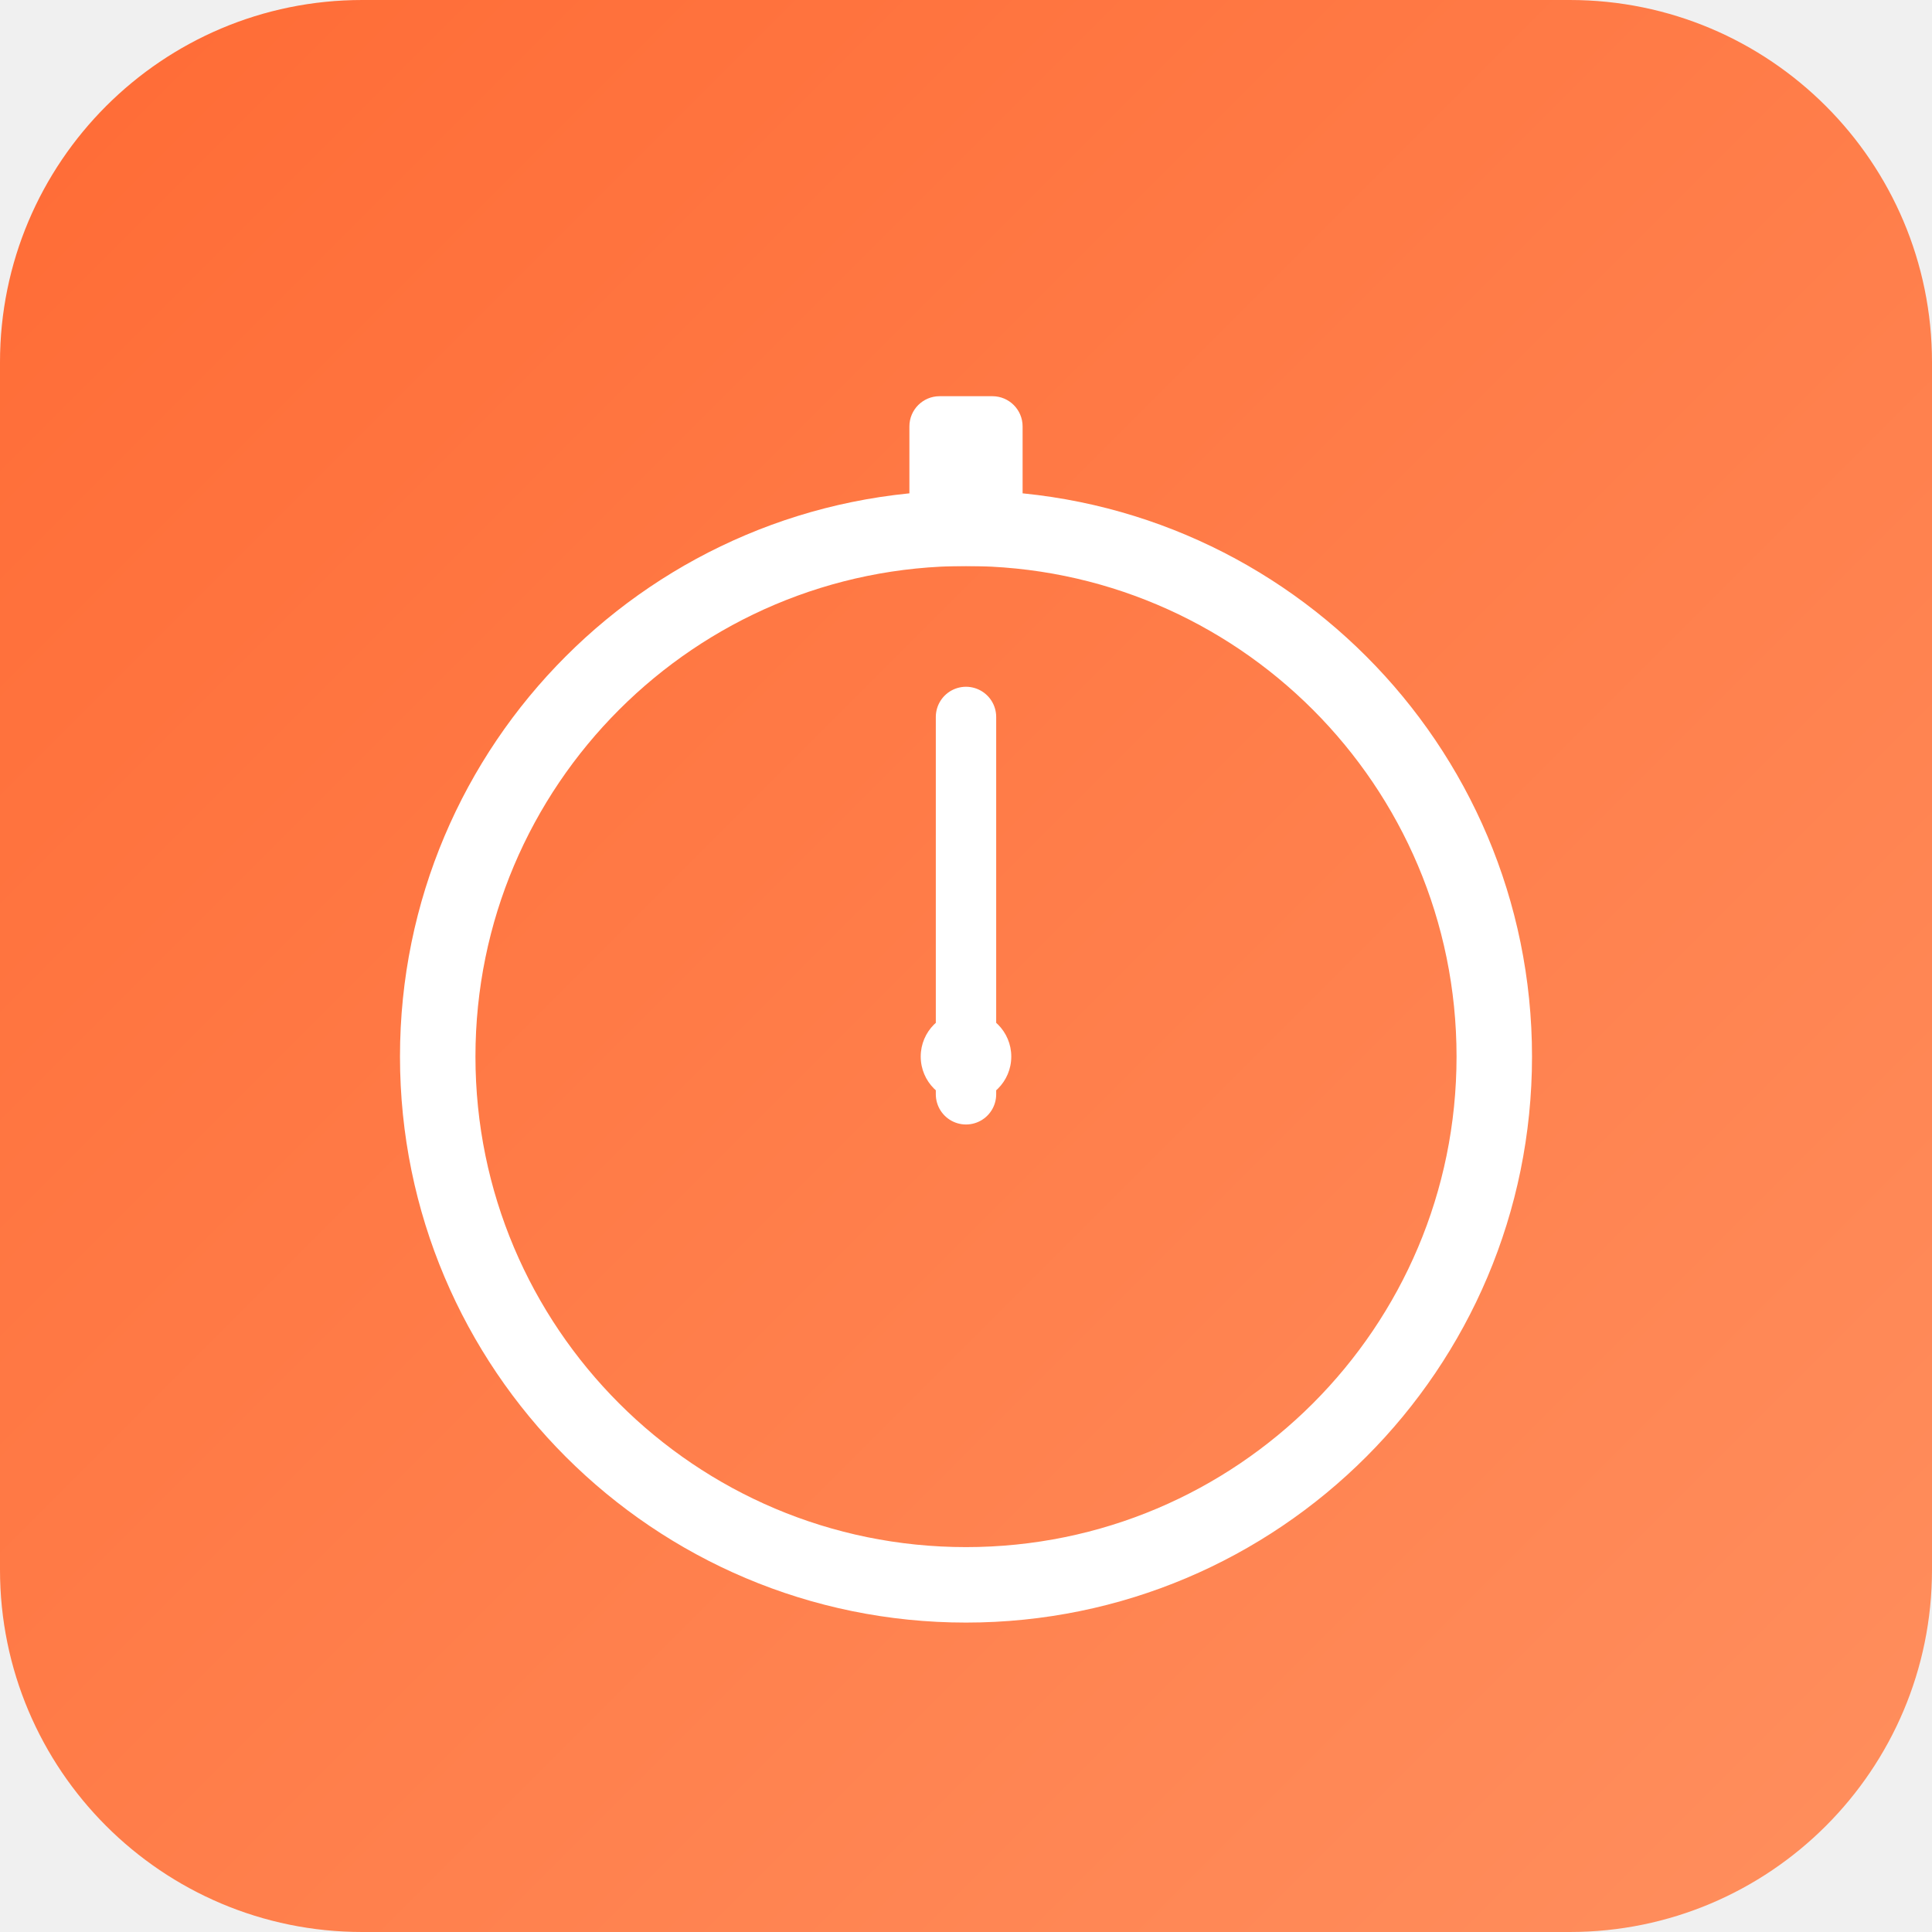
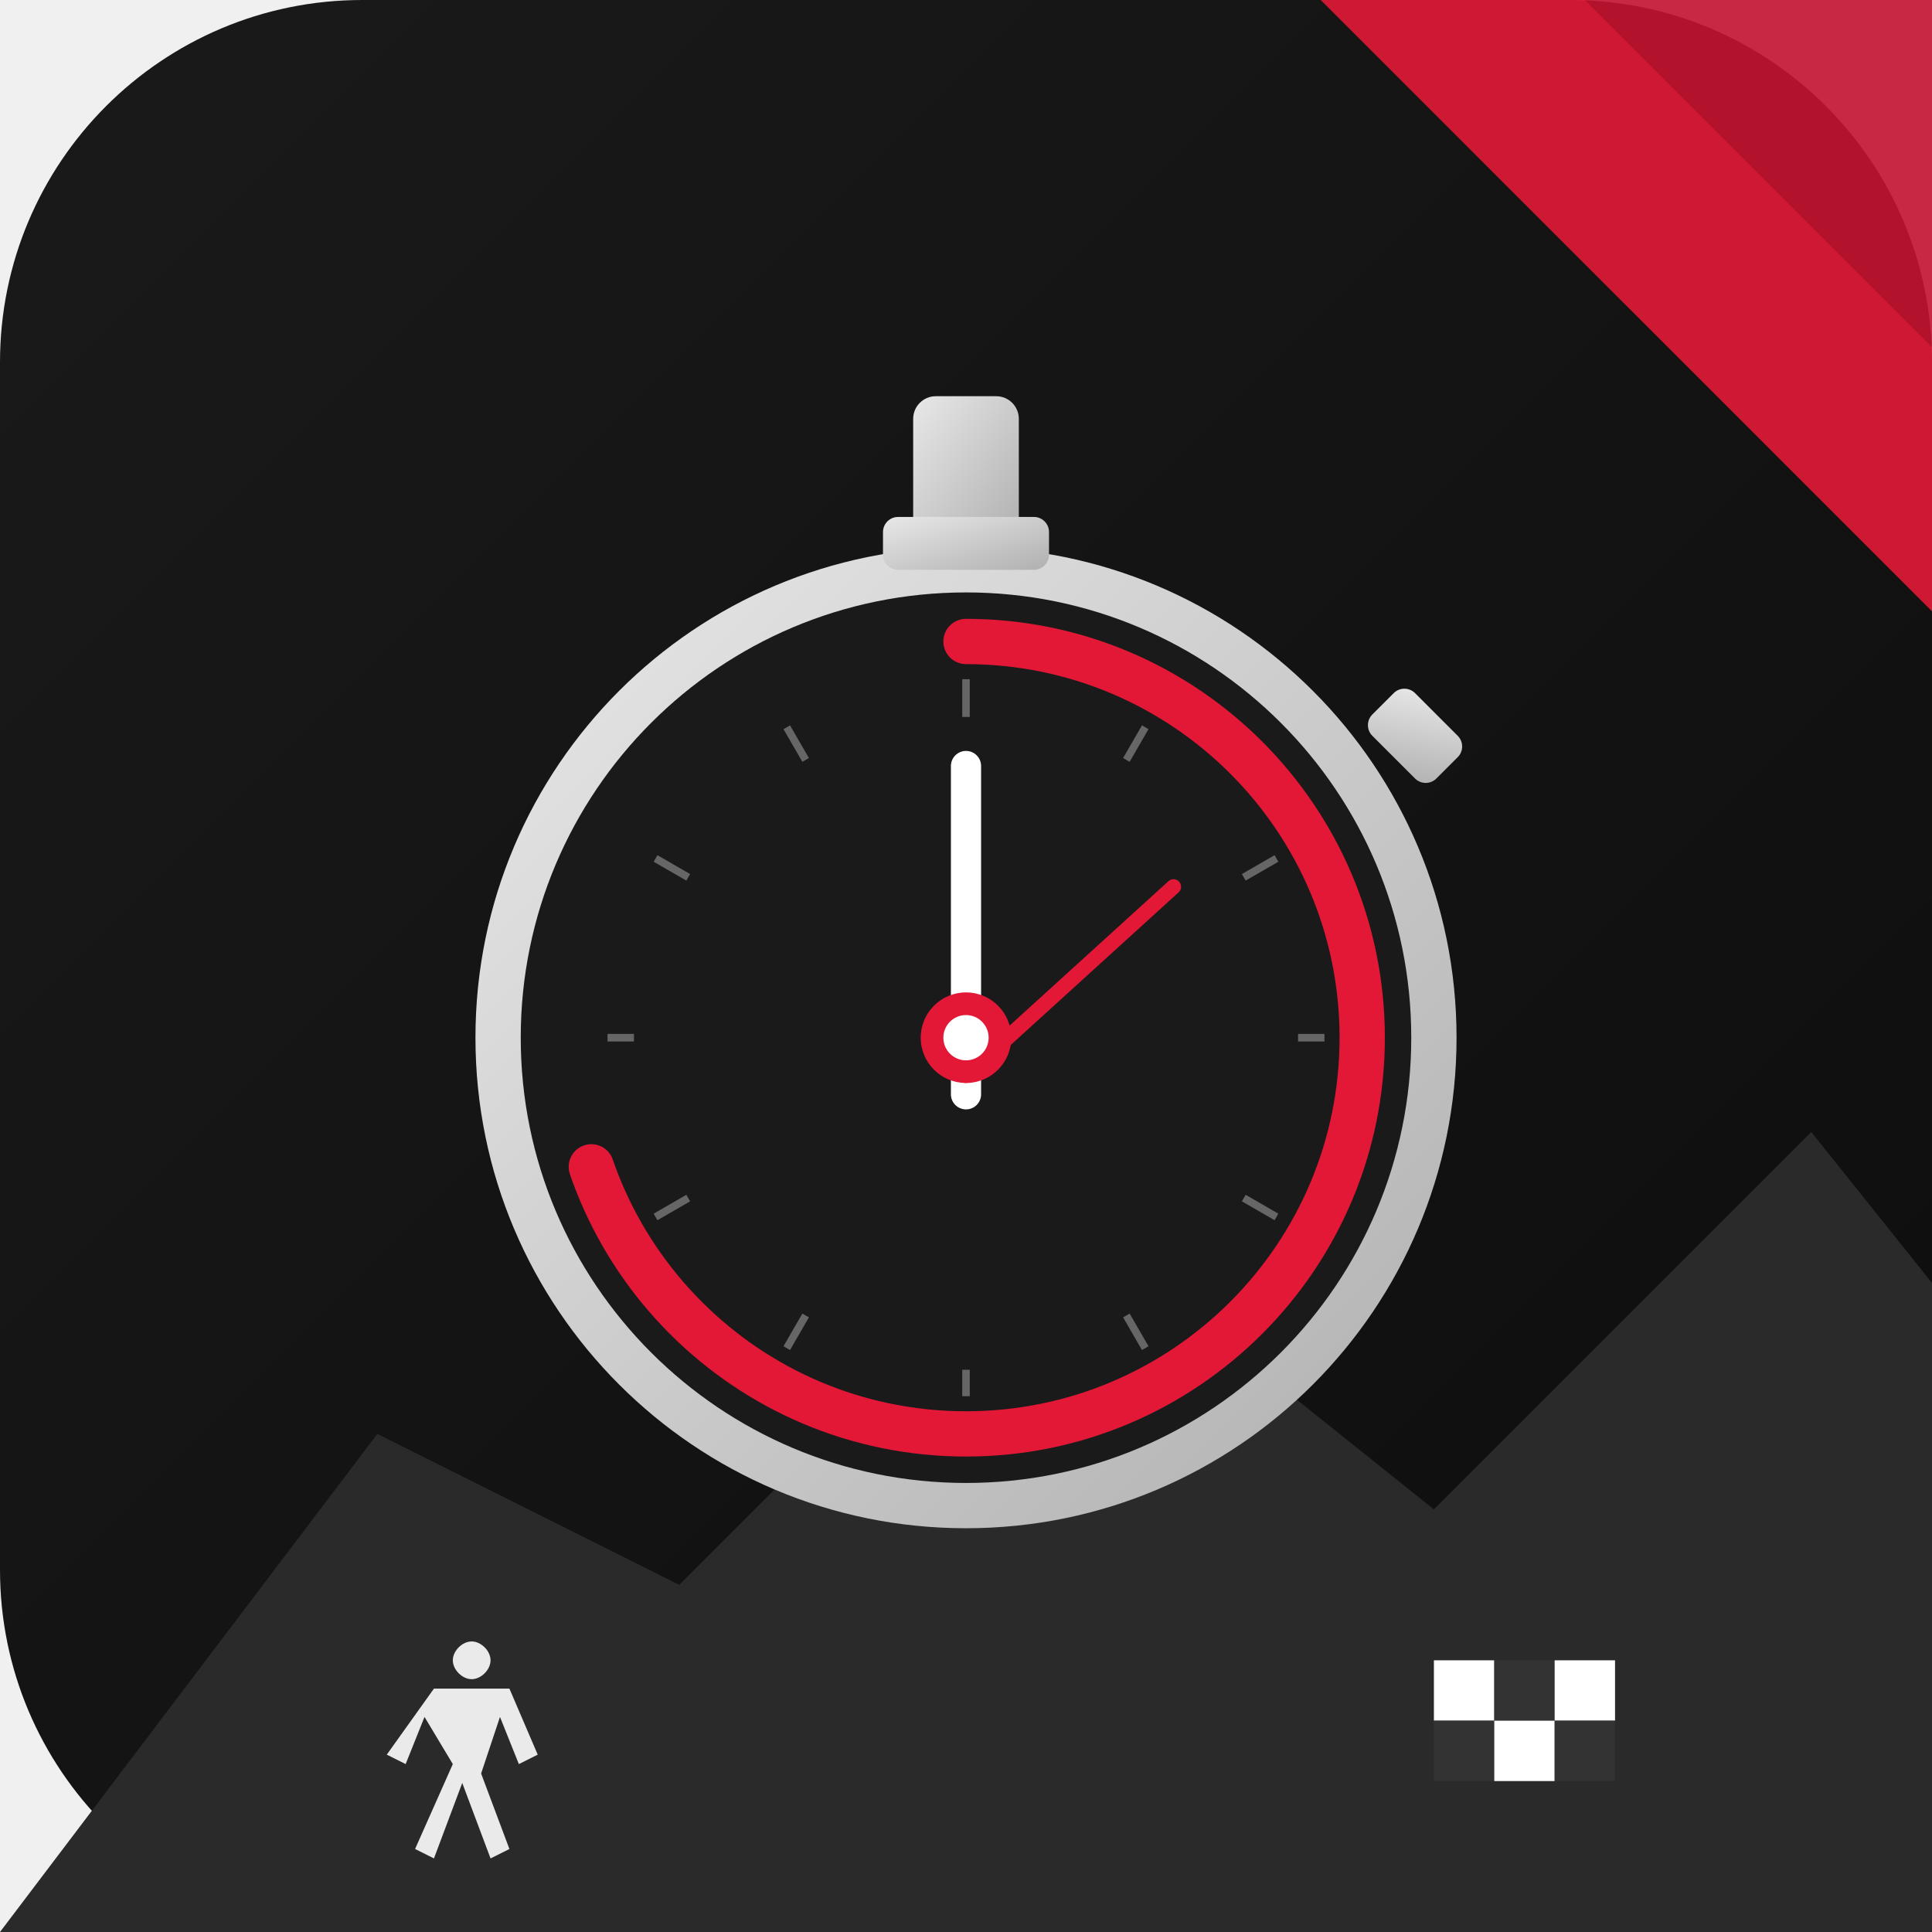
- <svg xmlns="http://www.w3.org/2000/svg" viewBox="0 0 512 512" width="144" height="144">
+ <svg xmlns="http://www.w3.org/2000/svg" viewBox="0 0 512 512">
  <defs>
    <linearGradient id="bg" x1="0%" y1="0%" x2="100%" y2="100%">
-       <stop offset="0%" style="stop-color:#FF6B35" />
-       <stop offset="100%" style="stop-color:#FF8F5E" />
+       <stop offset="0%" style="stop-color:#1a1a1a" />
+       <stop offset="100%" style="stop-color:#0d0d0d" />
+     </linearGradient>
+     <linearGradient id="redAccent" x1="0%" y1="0%" x2="100%" y2="100%">
+       <stop offset="0%" style="stop-color:#E31837" />
+       <stop offset="100%" style="stop-color:#C41230" />
+     </linearGradient>
+     <linearGradient id="steel" x1="0%" y1="0%" x2="100%" y2="100%">
+       <stop offset="0%" style="stop-color:#e8e8e8" />
+       <stop offset="100%" style="stop-color:#b0b0b0" />
    </linearGradient>
  </defs>
  <rect width="512" height="512" rx="96" fill="url(#bg)" />
-   <g transform="translate(256, 280)">
-     <circle cx="0" cy="0" r="140" fill="none" stroke="white" stroke-width="20" />
-     <circle cx="0" cy="0" r="12" fill="white" />
-     <line x1="0" y1="10" x2="0" y2="-90" stroke="white" stroke-width="16" stroke-linecap="round" />
-     <rect x="-15" y="-175" width="30" height="40" rx="8" fill="white" />
-     <rect x="-25" y="-145" width="50" height="15" rx="4" fill="white" />
+   <g opacity="0.9">
+     <path d="M350 0 L512 0 L512 162 Z" fill="#E31837" />
+     <path d="M420 0 L512 0 L512 92 Z" fill="#C41230" />
+   </g>
+   <path d="M0 512 L100 380 L180 420 L280 320 L380 400 L480 300 L512 340 L512 512 Z" fill="#2a2a2a" />
+   <g transform="translate(256, 275)">
+     <circle cx="0" cy="0" r="130" fill="url(#steel)" />
+     <circle cx="0" cy="0" r="118" fill="#1a1a1a" />
+     <circle cx="0" cy="0" r="105" fill="none" stroke="#E31837" stroke-width="12" stroke-dasharray="460 660" stroke-linecap="round" transform="rotate(-90)" />
+     <g stroke="#666" stroke-width="2">
+       <line x1="0" y1="-95" x2="0" y2="-85" transform="rotate(0)" />
+       <line x1="0" y1="-95" x2="0" y2="-85" transform="rotate(30)" />
+       <line x1="0" y1="-95" x2="0" y2="-85" transform="rotate(60)" />
+       <line x1="0" y1="-95" x2="0" y2="-88" transform="rotate(90)" />
+       <line x1="0" y1="-95" x2="0" y2="-85" transform="rotate(120)" />
+       <line x1="0" y1="-95" x2="0" y2="-85" transform="rotate(150)" />
+       <line x1="0" y1="-95" x2="0" y2="-88" transform="rotate(180)" />
+       <line x1="0" y1="-95" x2="0" y2="-85" transform="rotate(210)" />
+       <line x1="0" y1="-95" x2="0" y2="-85" transform="rotate(240)" />
+       <line x1="0" y1="-95" x2="0" y2="-88" transform="rotate(270)" />
+       <line x1="0" y1="-95" x2="0" y2="-85" transform="rotate(300)" />
+       <line x1="0" y1="-95" x2="0" y2="-85" transform="rotate(330)" />
+     </g>
+     <line x1="0" y1="15" x2="0" y2="-72" stroke="white" stroke-width="8" stroke-linecap="round" />
+     <line x1="0" y1="10" x2="55" y2="-40" stroke="#E31837" stroke-width="4" stroke-linecap="round" />
+     <circle cx="0" cy="0" r="12" fill="#E31837" />
+     <circle cx="0" cy="0" r="6" fill="white" />
+   </g>
+   <g transform="translate(256, 105)">
+     <rect x="-14" y="0" width="28" height="38" rx="6" fill="url(#steel)" />
+     <rect x="-22" y="32" width="44" height="14" rx="4" fill="url(#steel)" />
+   </g>
+   <g transform="translate(375, 195)">
+     <rect x="-12" y="-8" width="24" height="16" rx="4" fill="url(#steel)" transform="rotate(45)" />
+   </g>
+   <g transform="translate(95, 435) scale(0.5)">
+     <path d="M60 0 C65 0 70 5 70 10 C70 15 65 20 60 20 C55 20 50 15 50 10 C50 5 55 0 60 0              M40 25 L80 25 L95 60 L85 65 L75 40 L65 70 L80 110 L70 115 L55 75 L40 115 L30 110 L50 65 L35 40 L25 65 L15 60 Z" fill="white" opacity="0.9" />
+   </g>
+   <g transform="translate(380, 440)">
+     <rect x="0" y="0" width="16" height="16" fill="white" />
+     <rect x="16" y="0" width="16" height="16" fill="#333" />
+     <rect x="32" y="0" width="16" height="16" fill="white" />
+     <rect x="0" y="16" width="16" height="16" fill="#333" />
+     <rect x="16" y="16" width="16" height="16" fill="white" />
+     <rect x="32" y="16" width="16" height="16" fill="#333" />
  </g>
</svg>
